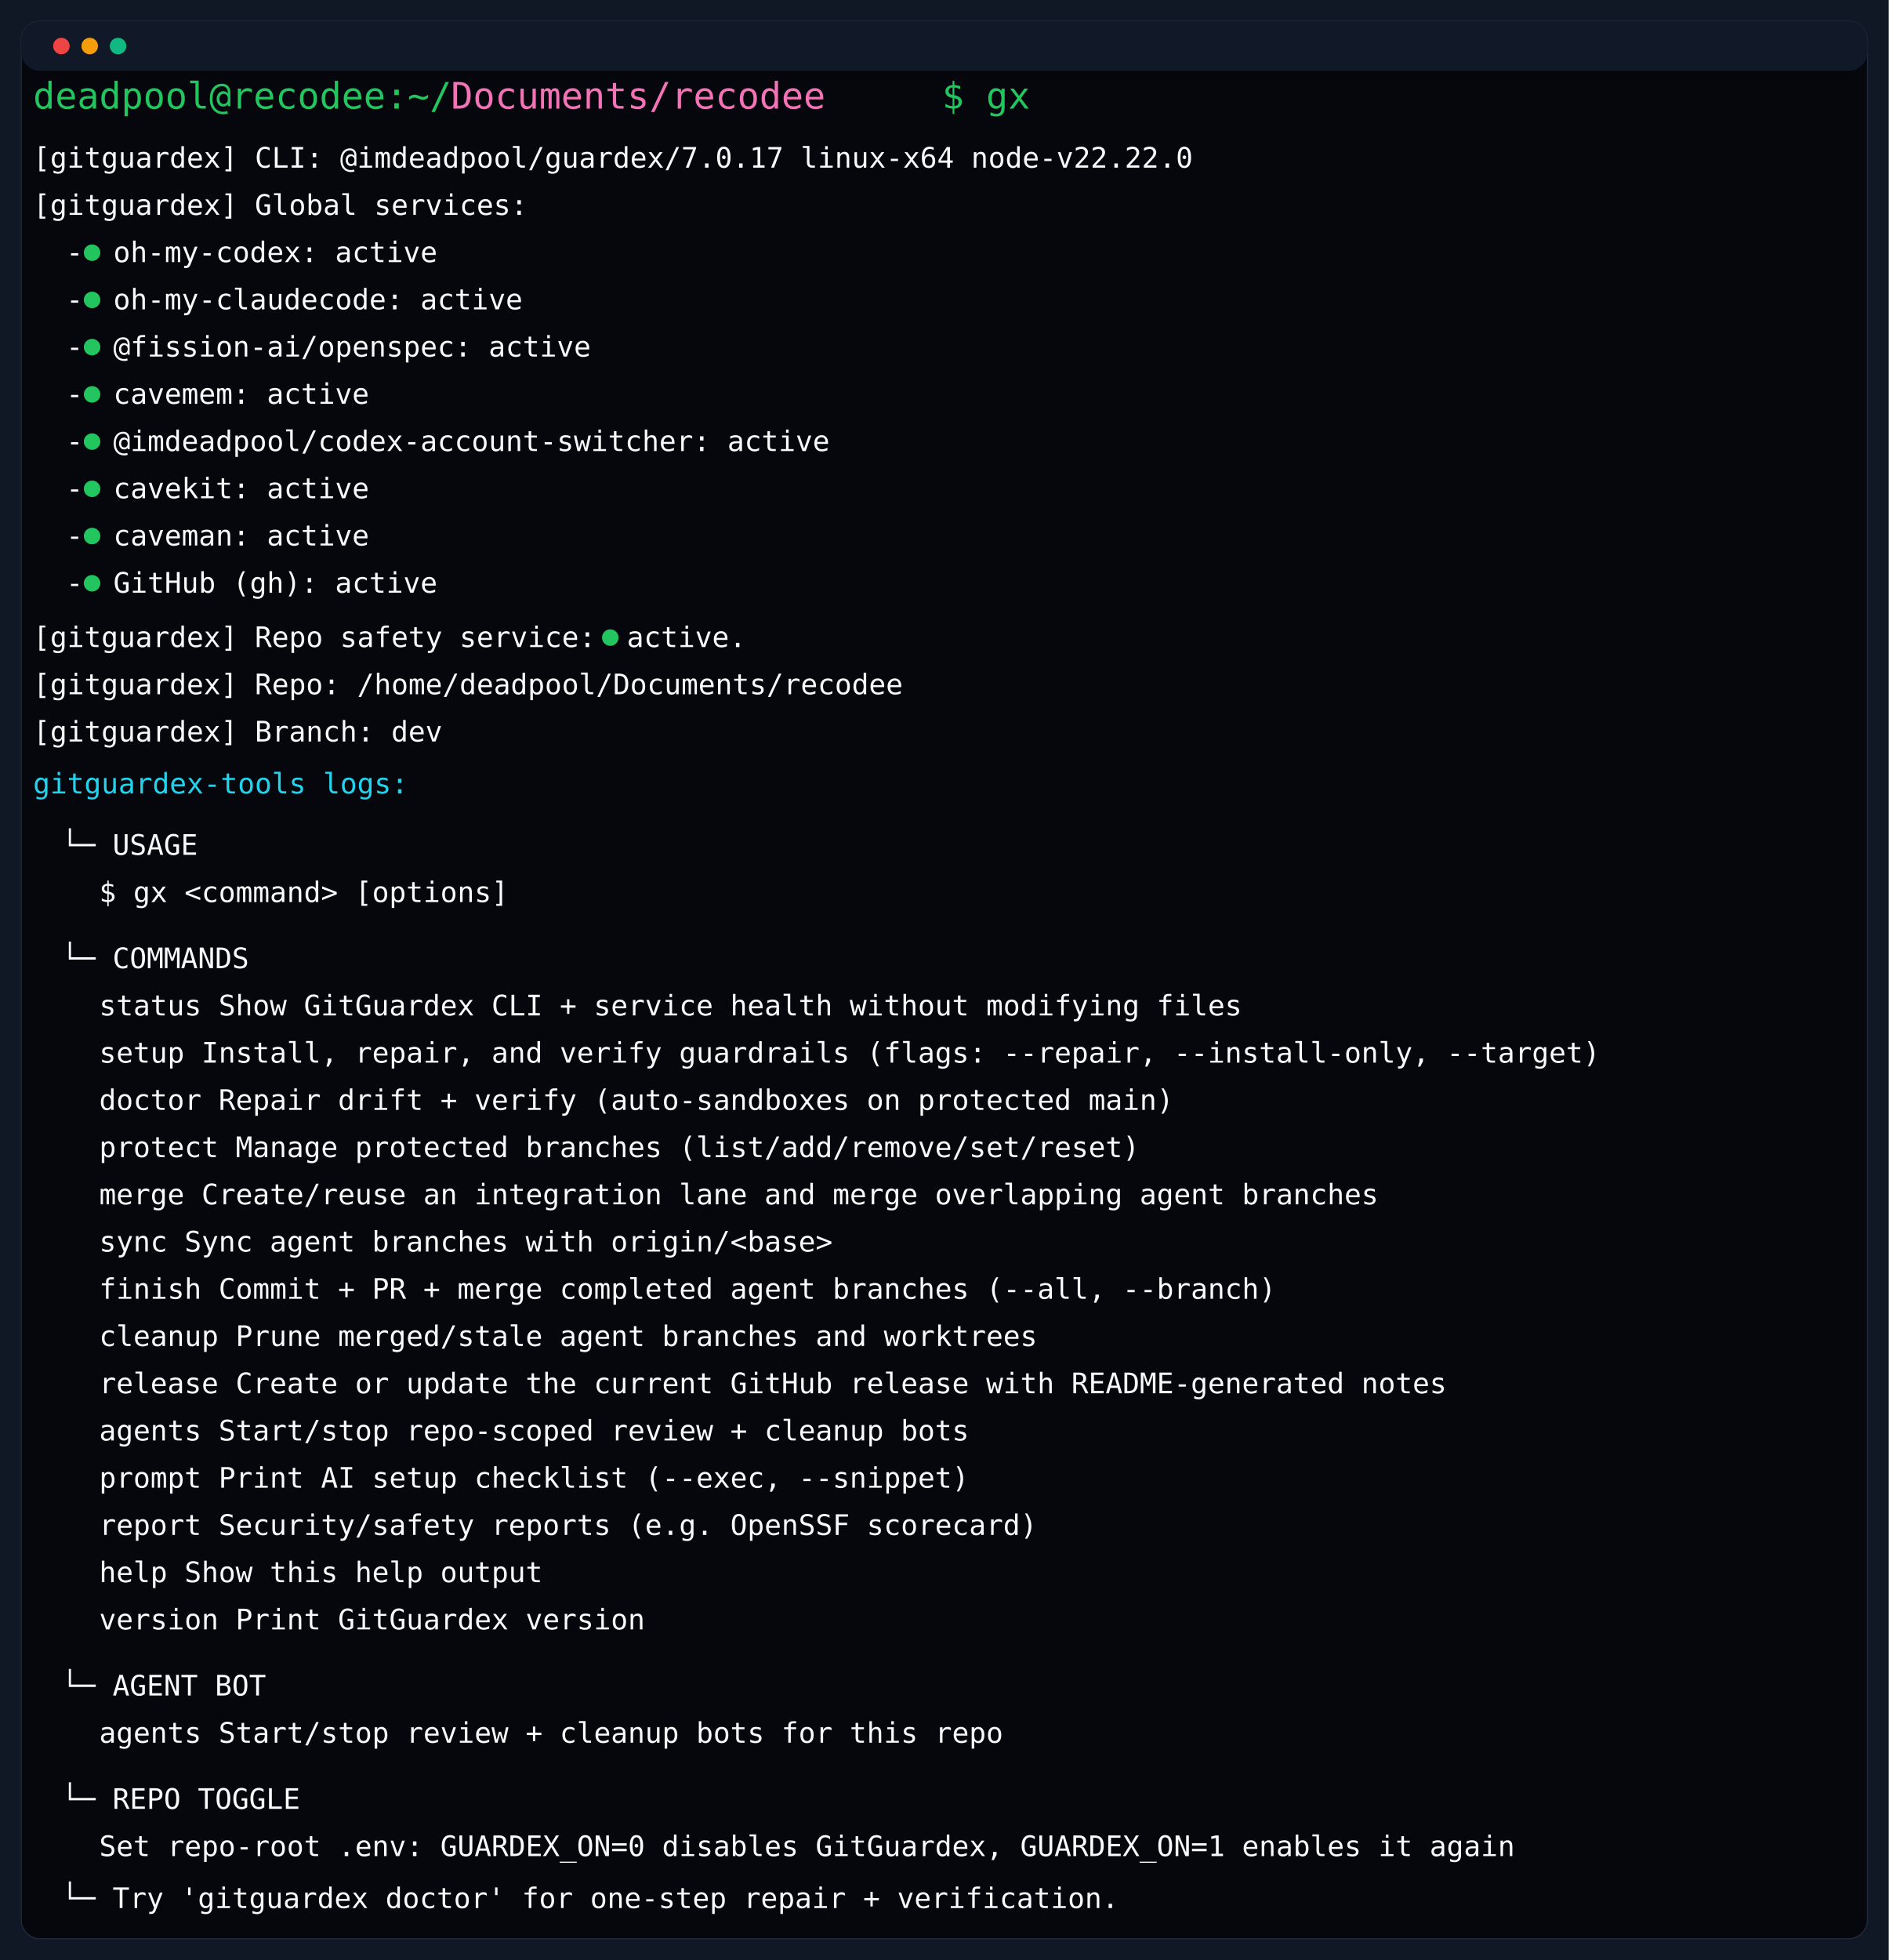
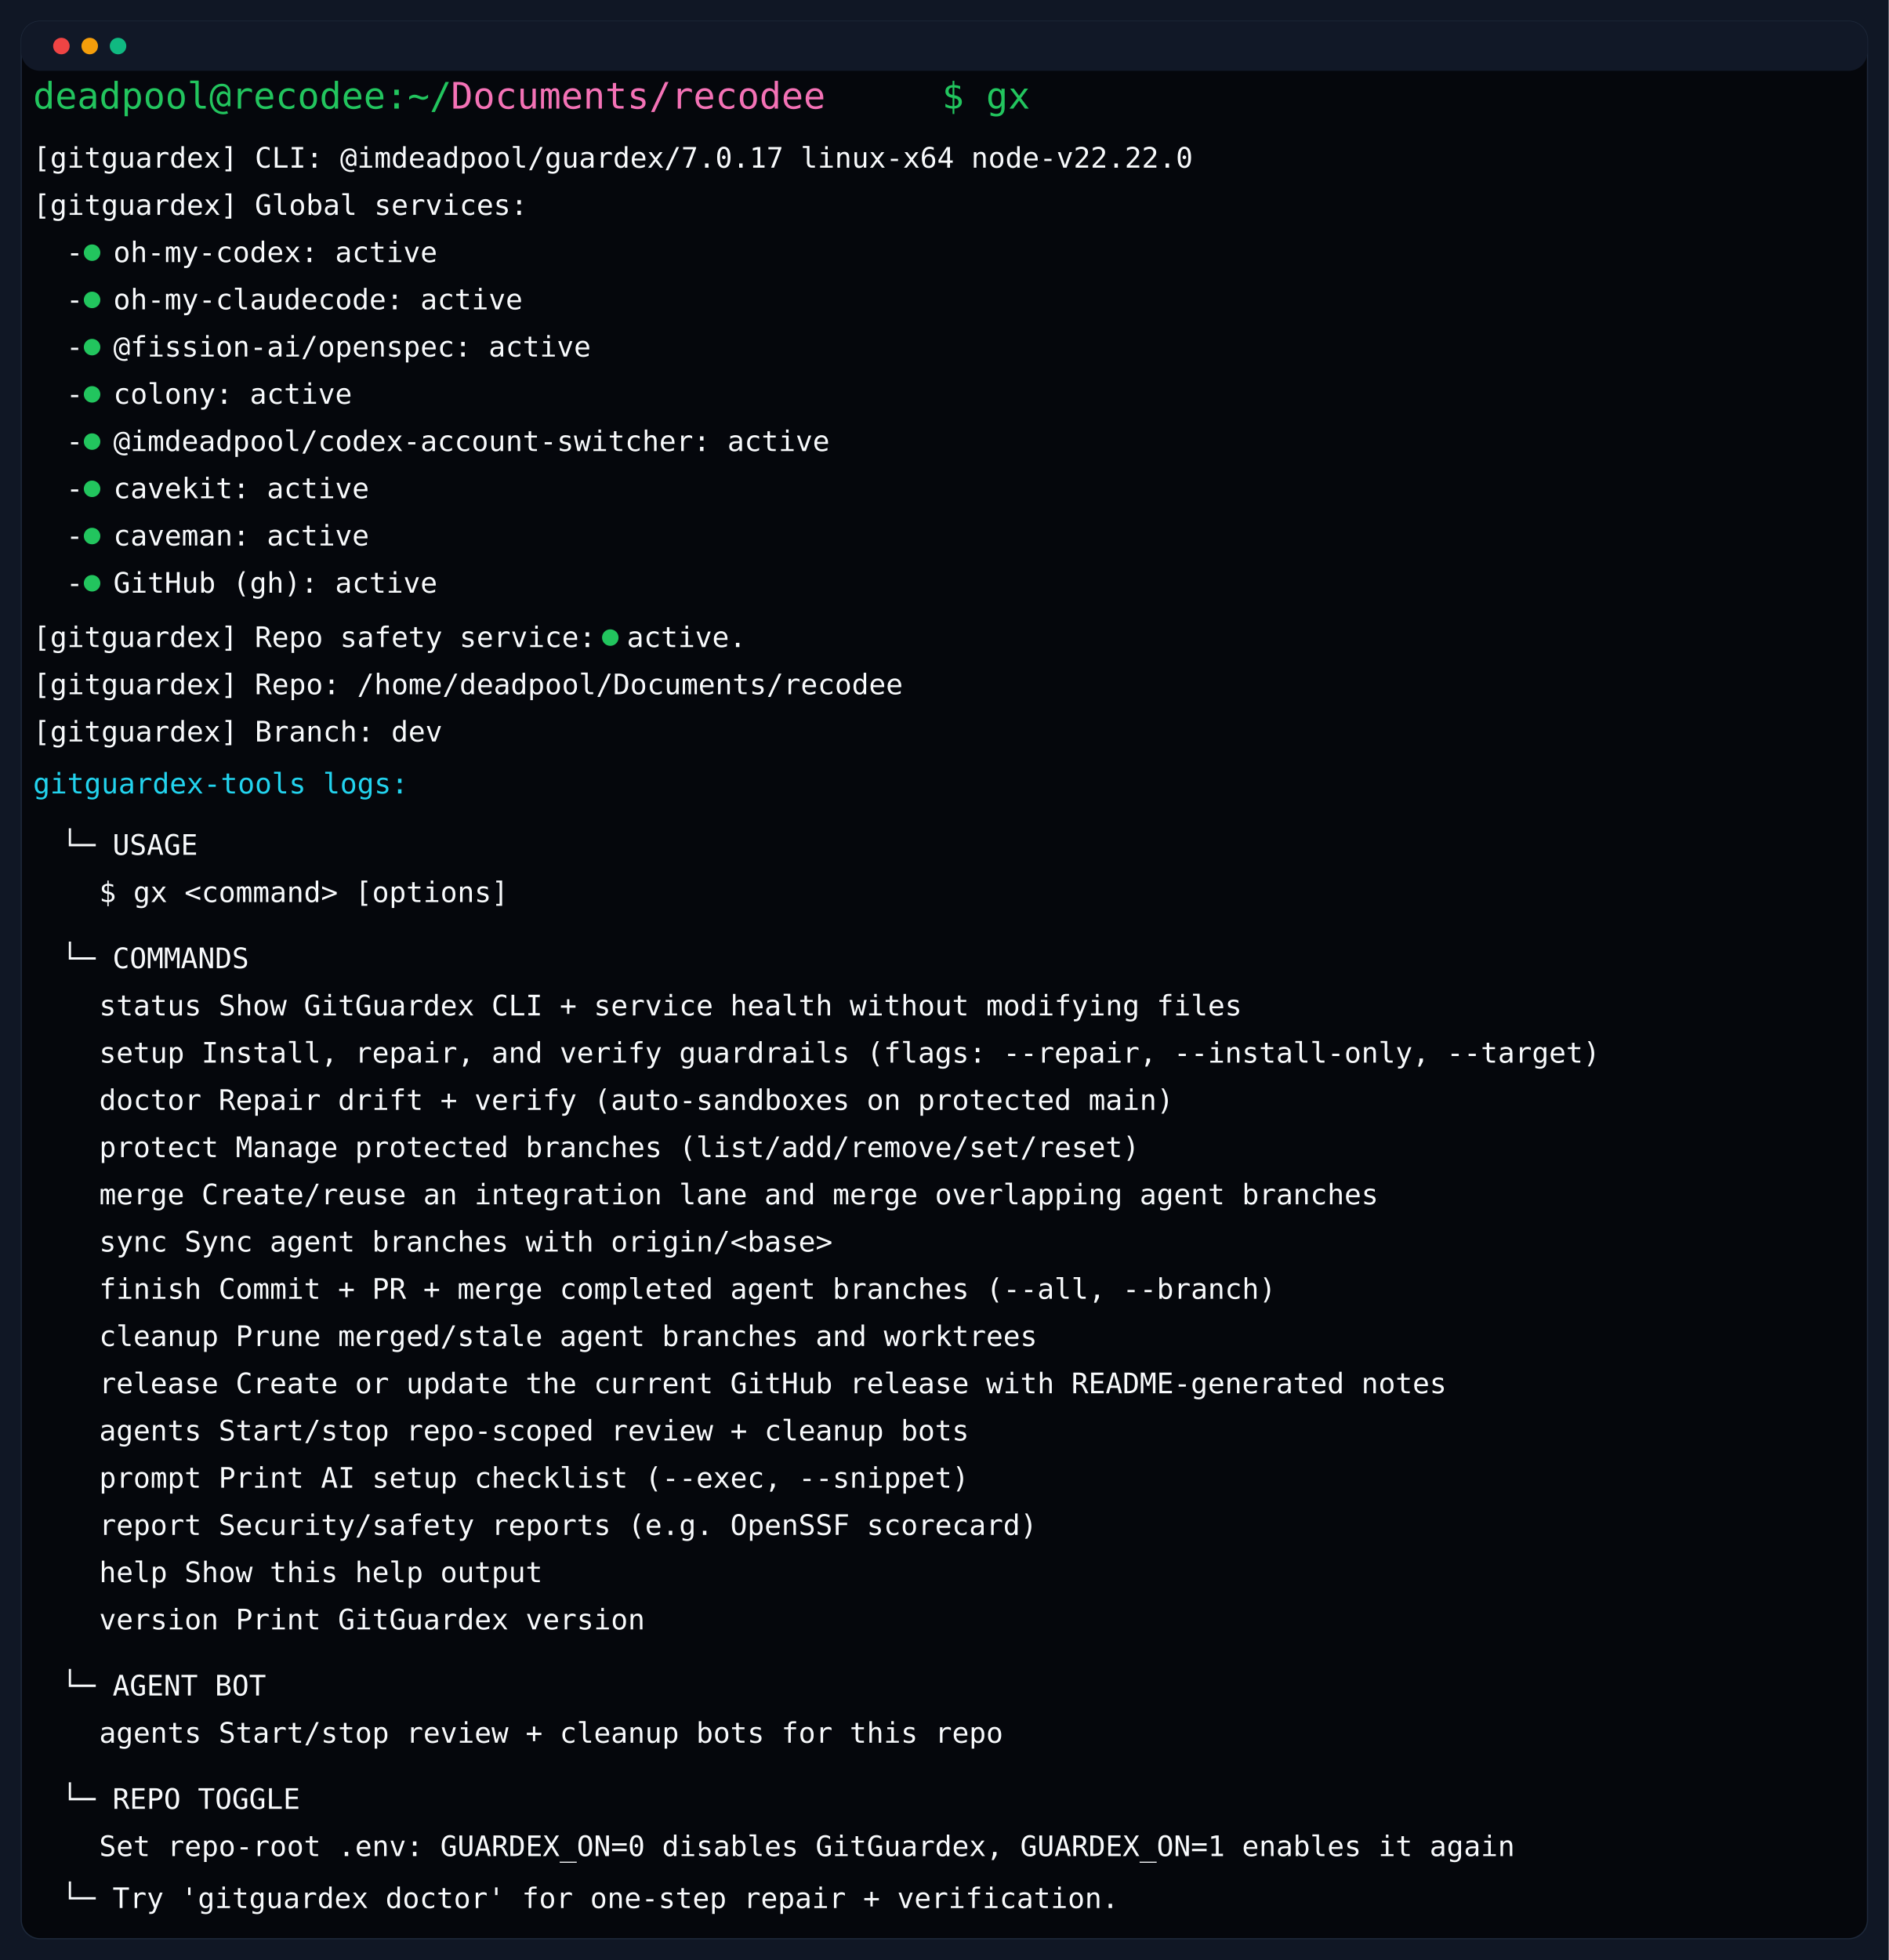
<svg xmlns="http://www.w3.org/2000/svg" width="1600" height="1660" viewBox="0 0 1600 1660" fill="none" role="img" aria-labelledby="title desc">
  <rect width="1600" height="1660" fill="#101725" />
  <rect x="18" y="18" width="1564" height="1624" rx="16" fill="#05070C" stroke="#1E293B" />
  <rect x="18" y="18" width="1564" height="42" rx="16" fill="#111827" />
  <circle cx="52" cy="39" r="7" fill="#EF4444" />
  <circle cx="76" cy="39" r="7" fill="#F59E0B" />
  <circle cx="100" cy="39" r="7" fill="#10B981" />
  <g font-family="DejaVu Sans Mono, Liberation Mono, monospace" font-size="31">
    <text x="28" y="92" fill="#22C55E">deadpool@recodee:~/</text>
    <text x="382" y="92" fill="#F472B6">Documents/recodee</text>
    <text x="798" y="92" fill="#22C55E">$ gx</text>
  </g>
  <g font-family="DejaVu Sans Mono, Liberation Mono, monospace" font-size="24" fill="#F8FAFC">
    <text x="28" y="142">[gitguardex] CLI: @imdeadpool/guardex/7.0.17 linux-x64 node-v22.22.0</text>
    <text x="28" y="182">[gitguardex] Global services:</text>
    <text x="56" y="222">-</text>
    <circle cx="78" cy="214" r="7" fill="#22C55E" />
    <text x="96" y="222">oh-my-codex: active</text>
    <text x="56" y="262">-</text>
    <circle cx="78" cy="254" r="7" fill="#22C55E" />
    <text x="96" y="262">oh-my-claudecode: active</text>
    <text x="56" y="302">-</text>
    <circle cx="78" cy="294" r="7" fill="#22C55E" />
    <text x="96" y="302">@fission-ai/openspec: active</text>
    <text x="56" y="342">-</text>
    <circle cx="78" cy="334" r="7" fill="#22C55E" />
-     <text x="96" y="342">cavemem: active</text>
+     <text x="96" y="342">colony: active</text>
    <text x="56" y="382">-</text>
    <circle cx="78" cy="374" r="7" fill="#22C55E" />
    <text x="96" y="382">@imdeadpool/codex-account-switcher: active</text>
    <text x="56" y="422">-</text>
    <circle cx="78" cy="414" r="7" fill="#22C55E" />
    <text x="96" y="422">cavekit: active</text>
    <text x="56" y="462">-</text>
    <circle cx="78" cy="454" r="7" fill="#22C55E" />
    <text x="96" y="462">caveman: active</text>
    <text x="56" y="502">-</text>
    <circle cx="78" cy="494" r="7" fill="#22C55E" />
    <text x="96" y="502">GitHub (gh): active</text>
    <text x="28" y="548">[gitguardex] Repo safety service:</text>
    <circle cx="517" cy="540" r="7" fill="#22C55E" />
    <text x="531" y="548">active.</text>
    <text x="28" y="588">[gitguardex] Repo: /home/deadpool/Documents/recodee</text>
    <text x="28" y="628">[gitguardex] Branch: dev</text>
    <text x="28" y="672" fill="#22D3EE">gitguardex-tools logs:</text>
    <text x="52" y="724">└─ USAGE</text>
    <text x="84" y="764">$ gx &lt;command&gt; [options]</text>
    <text x="52" y="820">└─ COMMANDS</text>
    <text x="84" y="860">status   Show GitGuardex CLI + service health without modifying files</text>
    <text x="84" y="900">setup    Install, repair, and verify guardrails (flags: --repair, --install-only, --target)</text>
    <text x="84" y="940">doctor   Repair drift + verify (auto-sandboxes on protected main)</text>
    <text x="84" y="980">protect  Manage protected branches (list/add/remove/set/reset)</text>
    <text x="84" y="1020">merge    Create/reuse an integration lane and merge overlapping agent branches</text>
    <text x="84" y="1060">sync     Sync agent branches with origin/&lt;base&gt;</text>
    <text x="84" y="1100">finish   Commit + PR + merge completed agent branches (--all, --branch)</text>
    <text x="84" y="1140">cleanup  Prune merged/stale agent branches and worktrees</text>
    <text x="84" y="1180">release  Create or update the current GitHub release with README-generated notes</text>
    <text x="84" y="1220">agents   Start/stop repo-scoped review + cleanup bots</text>
    <text x="84" y="1260">prompt   Print AI setup checklist (--exec, --snippet)</text>
    <text x="84" y="1300">report   Security/safety reports (e.g. OpenSSF scorecard)</text>
    <text x="84" y="1340">help     Show this help output</text>
    <text x="84" y="1380">version  Print GitGuardex version</text>
    <text x="52" y="1436">└─ AGENT BOT</text>
    <text x="84" y="1476">agents  Start/stop review + cleanup bots for this repo</text>
    <text x="52" y="1532">└─ REPO TOGGLE</text>
    <text x="84" y="1572">Set repo-root .env: GUARDEX_ON=0 disables GitGuardex, GUARDEX_ON=1 enables it again</text>
    <text x="52" y="1616">└─ Try 'gitguardex doctor' for one-step repair + verification.</text>
  </g>
</svg>
